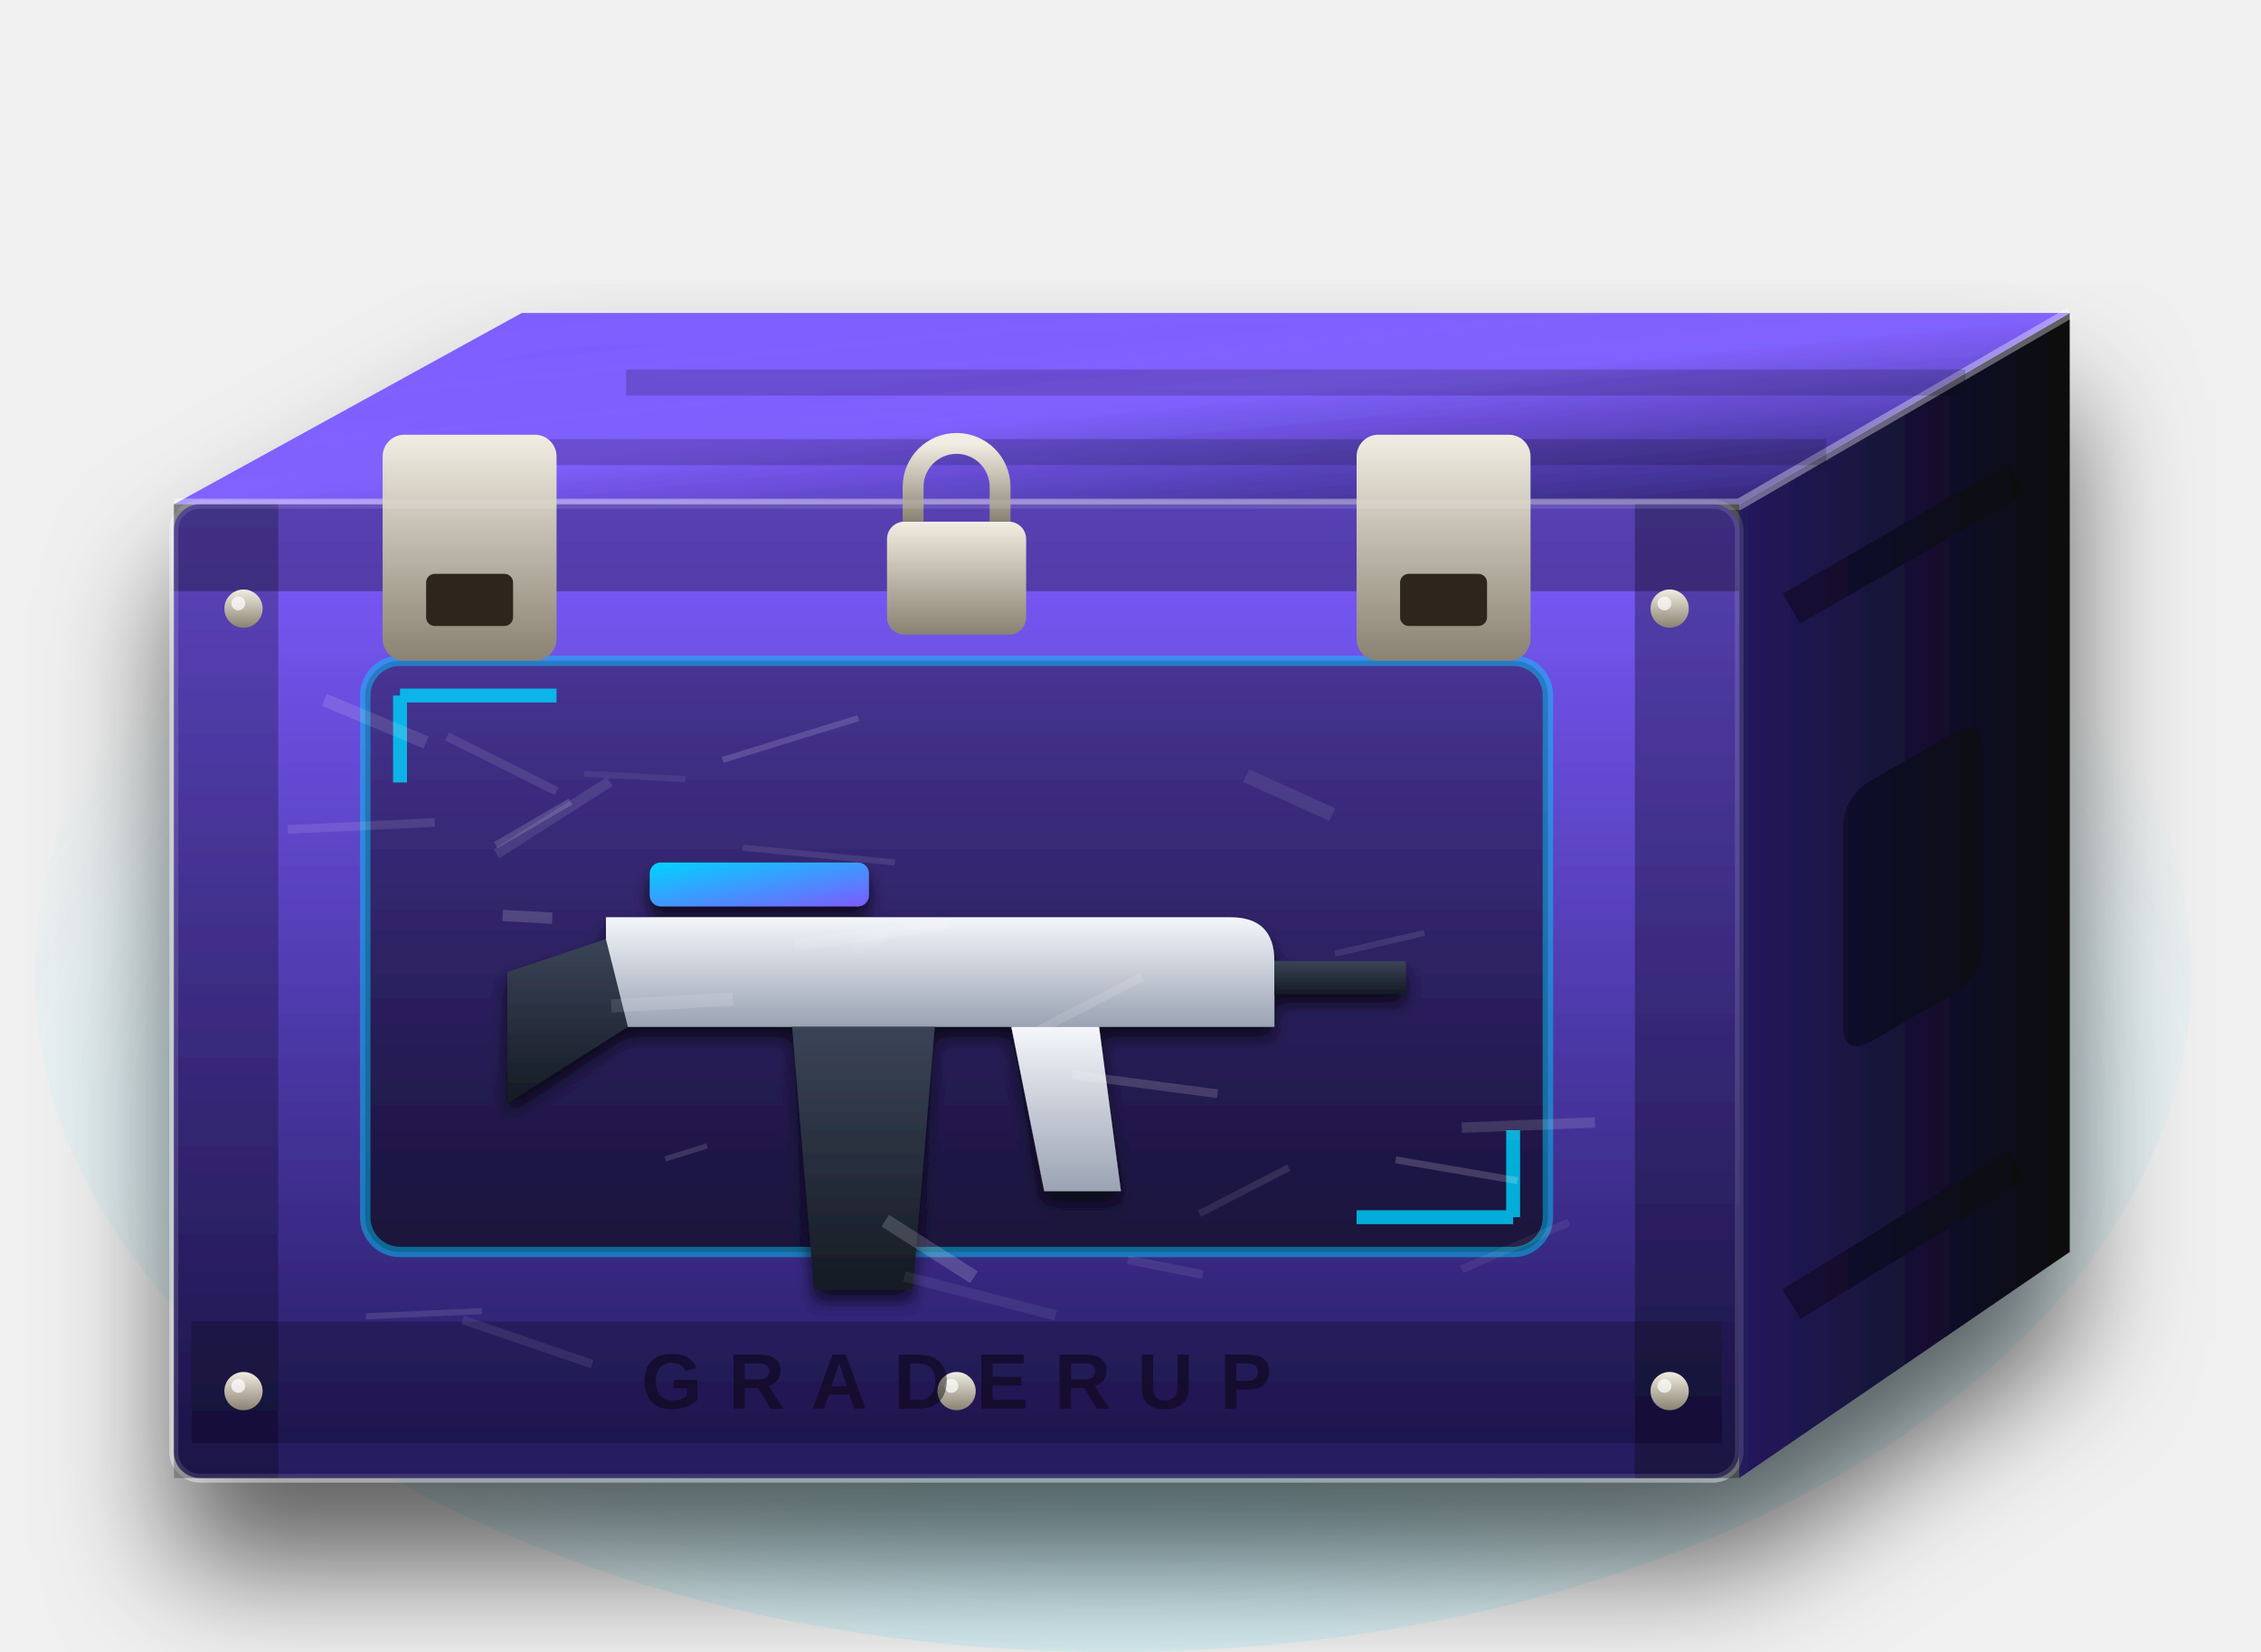
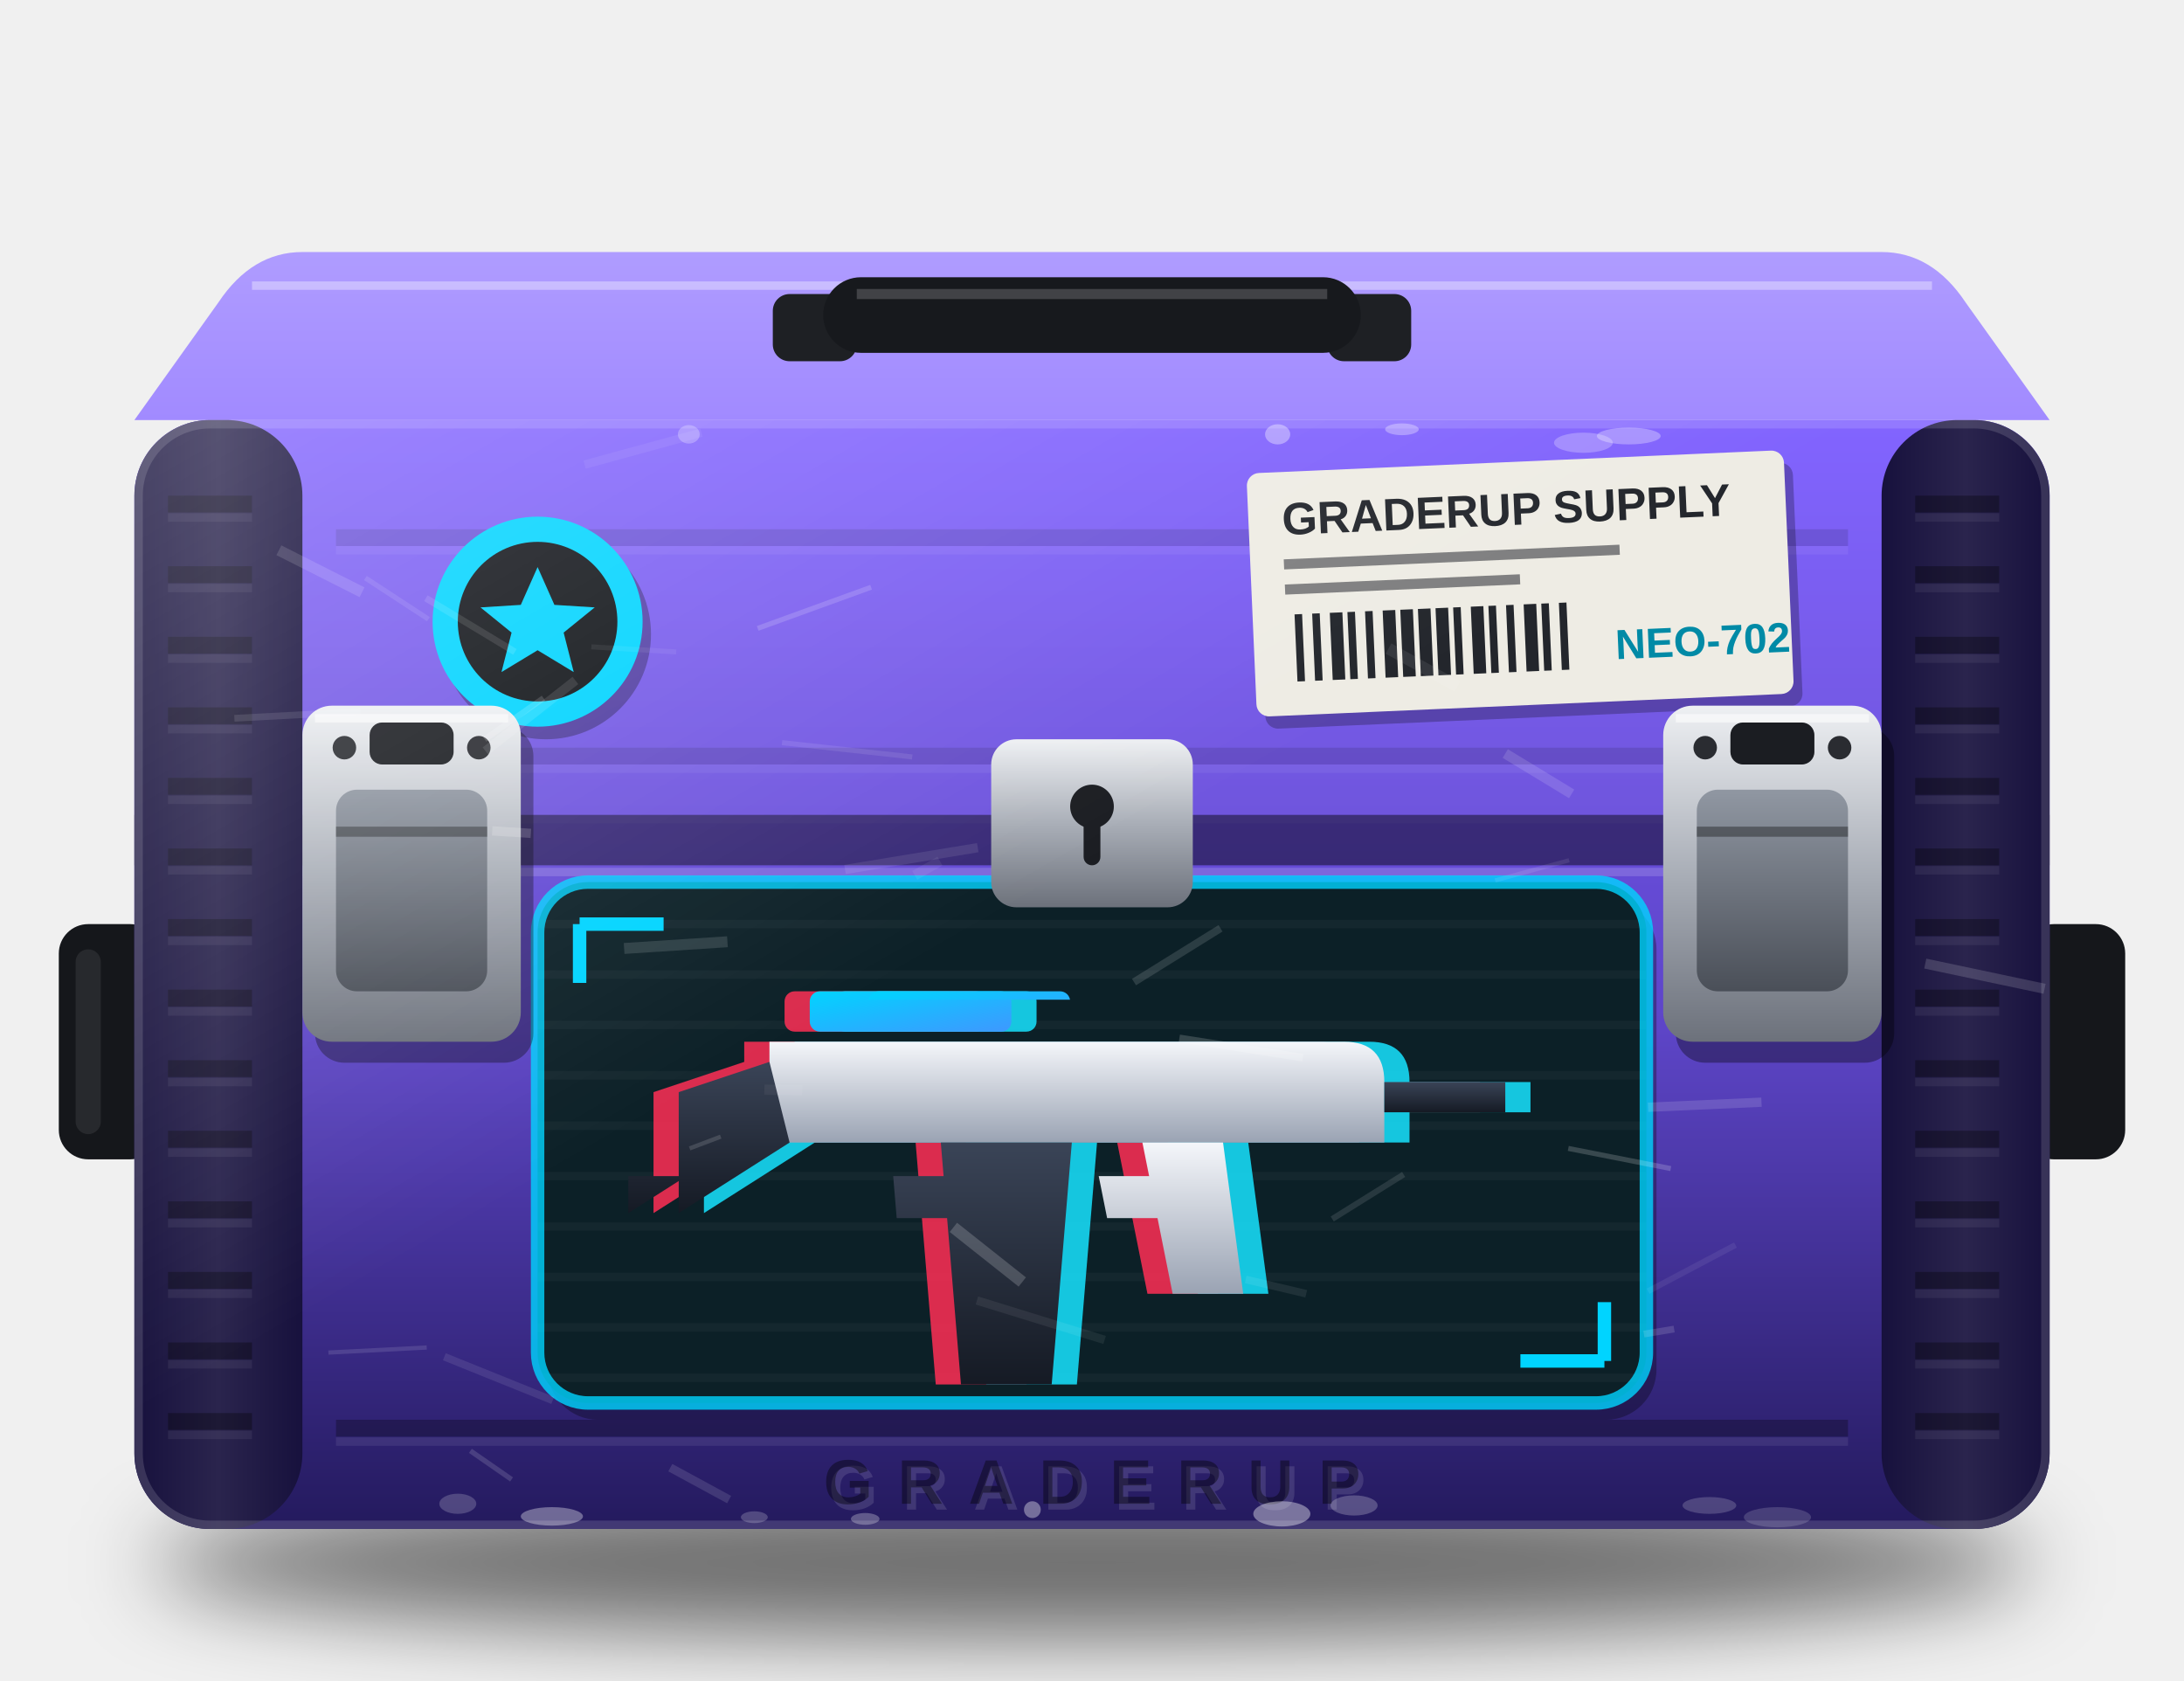
- <svg xmlns="http://www.w3.org/2000/svg" viewBox="0 0 260 190" fill="none">
+ <svg xmlns="http://www.w3.org/2000/svg" viewBox="0 0 260 200" fill="none">
  <defs>
    <linearGradient id="neof" x1="0" y1="0" x2="0" y2="1">
      <stop offset="0" stop-color="#7c5cff" />
+       <stop offset=".55" stop-color="#5d45c7" />
      <stop offset="1" stop-color="#241a5e" />
    </linearGradient>
-     <linearGradient id="neot" x1="0" y1="0" x2="1" y2="1">
-       <stop offset="0" stop-color="#7c5cff" />
-       <stop offset=".5" stop-color="#7c5cff" stop-opacity=".95" />
-       <stop offset="1" stop-color="#241a5e" />
-     </linearGradient>
-     <linearGradient id="neos" x1="0" y1="0" x2="1" y2="0">
-       <stop offset="0" stop-color="#241a5e" />
-       <stop offset="1" stop-color="#07090c" />
-     </linearGradient>
-     <linearGradient id="neom" x1="0" y1="0" x2="0" y2="1">
-       <stop offset="0" stop-color="#f1ede2" />
-       <stop offset="1" stop-color="#8a8272" />
-     </linearGradient>
-     <linearGradient id="neop" x1="0" y1="0" x2="0" y2="1">
-       <stop offset="0" stop-color="#000" stop-opacity=".35" />
-       <stop offset="1" stop-color="#000" stop-opacity=".55" />
-     </linearGradient>
-     <radialGradient id="neog" cx=".5" cy=".62" r=".55">
-       <stop offset="0" stop-color="#00d4ff" stop-opacity=".35" />
-       <stop offset="1" stop-color="#00d4ff" stop-opacity="0" />
-     </radialGradient>
+     <linearGradient id="neot" x1="0" y1="0" x2="0" y2="1">
+       <stop offset="0" stop-color="#af9cff" />
+       <stop offset="1" stop-color="#a18aff" />
+     </linearGradient>
+     <linearGradient id="neob" x1="0" y1="0" x2="1" y2="0">
+       <stop offset="0" stop-color="#17113d" />
+       <stop offset=".5" stop-color="#2a244d" />
+       <stop offset="1" stop-color="#17113d" />
+     </linearGradient>
+     <linearGradient id="neogl" x1="0" y1="0" x2="1" y2="1">
+       <stop offset="0" stop-color="#fff" stop-opacity=".22" />
+       <stop offset=".45" stop-color="#fff" stop-opacity="0" />
+     </linearGradient>
+     <linearGradient id="neomt" x1="0" y1="0" x2="0" y2="1">
+       <stop offset="0" stop-color="#eef0f3" />
+       <stop offset=".5" stop-color="#a9aeb7" />
+       <stop offset="1" stop-color="#6c717b" />
+     </linearGradient>
+     <linearGradient id="neomd" x1="0" y1="0" x2="0" y2="1">
+       <stop offset="0" stop-color="#9097a2" />
+       <stop offset="1" stop-color="#4a4f58" />
+     </linearGradient>
    <linearGradient id="m" x1="0" y1="0" x2="0" y2="1">
      <stop offset="0" stop-color="#f4f6fa" />
      <stop offset="1" stop-color="#9aa3b3" />
    </linearGradient>
    <linearGradient id="d" x1="0" y1="0" x2="0" y2="1">
      <stop offset="0" stop-color="#3a4457" />
      <stop offset="1" stop-color="#151a24" />
    </linearGradient>
    <linearGradient id="acc" x1="0" y1="0" x2="1" y2="1">
      <stop offset="0" stop-color="#00d4ff" />
-       <stop offset="1" stop-color="#7c5cff" />
-     </linearGradient>
-     <filter id="neosh" x="-10%" y="-10%" width="120%" height="140%">
-       <feDropShadow dx="0" dy="10" stdDeviation="7" flood-color="#000" flood-opacity=".6" />
+       <stop offset="1" stop-color="#3e98ff" />
+     </linearGradient>
+     <filter id="neobl" x="-20%" y="-50%" width="140%" height="200%">
+       <feGaussianBlur stdDeviation="5" />
    </filter>
-     <filter id="neows" x="-20%" y="-20%" width="140%" height="160%">
-       <feDropShadow dx="0" dy="2" stdDeviation="1.5" flood-color="#000" flood-opacity=".7" />
+     <filter id="neor" x="-10%" y="-10%" width="120%" height="120%">
+       <feFlood flood-color="#ff2d55" />
+       <feComposite in2="SourceAlpha" operator="in" />
    </filter>
+     <filter id="neoc" x="-10%" y="-10%" width="120%" height="120%">
+       <feFlood flood-color="#19e3ff" />
+       <feComposite in2="SourceAlpha" operator="in" />
+     </filter>
+     <clipPath id="neoclip">
+       <path d="M36 30 H224 Q230 30 234 36 L244 50 V173 Q244 182 235 182 H25 Q16 182 16 173 V50 L26 36 Q30 30 36 30 Z" />
+     </clipPath>
+     <clipPath id="neost">
+       <rect x="64" y="105" width="132" height="62" rx="6" />
+     </clipPath>
+     <clipPath id="neos1">
+       <rect x="0" y="112" width="260" height="7" />
+     </clipPath>
+     <clipPath id="neos2">
+       <rect x="0" y="140" width="260" height="5" />
+     </clipPath>
  </defs>
-   <ellipse cx="128" cy="112" rx="124" ry="78" fill="url(#neog)" />
-   <g filter="url(#neosh)">
-     <path d="M200 58 L238 36 V144 L200 170 Z" fill="url(#neos)" />
-     <path d="M206 70 L232 55 M206 150 L232 134" stroke="#000" stroke-opacity=".35" stroke-width="4" />
-     <rect x="212" y="90" width="16" height="30" rx="3" transform="skewY(-30) translate(0 124)" fill="#000" fill-opacity=".35" />
-     <path d="M20 58 L200 58 L238 36 L60 36 Z" fill="url(#neot)" />
-     <path d="M20 58 L200 58 L238 36" stroke="#fff" stroke-opacity=".35" stroke-width="1.3" />
-     <path d="M58 52 L210 52 M72 44 L226 44" stroke="#000" stroke-opacity=".18" stroke-width="3" />
-     <rect x="20" y="58" width="180" height="112" rx="3" fill="url(#neof)" />
-     <rect x="20" y="58" width="180" height="10" fill="#000" fill-opacity=".3" />
-     <rect x="22" y="152" width="176" height="14" fill="#000" fill-opacity=".22" />
-     <rect x="20" y="58" width="12" height="112" fill="#000" fill-opacity=".25" />
-     <rect x="188" y="58" width="12" height="112" fill="#000" fill-opacity=".3" />
-     <rect x="42" y="76" width="136" height="68" rx="4" fill="url(#neop)" stroke="#00d4ff" stroke-opacity=".45" stroke-width="1.2" />
-     <path d="M46 80 h18 M46 80 v10 M174 140 h-18 M174 140 v-10" stroke="#00d4ff" stroke-opacity=".8" stroke-width="1.6" />
-     <g transform="translate(47 74) scale(.63)" filter="url(#neows)">
+   <ellipse cx="130" cy="186" rx="112" ry="9" fill="#000" fill-opacity=".55" filter="url(#neobl)" />
+   <rect x="7" y="110" width="12" height="28" rx="3.5" fill="#15171b" />
+   <rect x="9" y="113" width="3" height="22" rx="1.5" fill="#fff" fill-opacity=".08" />
+   <rect x="241" y="110" width="12" height="28" rx="3.5" fill="#15171b" />
+   <path d="M36 30 H224 Q230 30 234 36 L244 50 H16 L26 36 Q30 30 36 30 Z" fill="url(#neot)" />
+   <path d="M30 34 H230" stroke="#fff" stroke-opacity=".35" stroke-width="1" />
+   <rect x="92" y="35" width="10" height="8" rx="2" fill="#1e2024" />
+   <rect x="158" y="35" width="10" height="8" rx="2" fill="#1e2024" />
+   <rect x="98" y="33" width="64" height="9" rx="4.5" fill="#17191d" />
+   <path d="M102 35 h56" stroke="#fff" stroke-opacity=".18" stroke-width="1.2" />
+   <rect x="16" y="50" width="228" height="132" rx="9" fill="url(#neof)" />
+   <rect x="16" y="50" width="228" height="48" rx="9" fill="#fff" fill-opacity=".05" />
+   <path d="M40 64 H220 M40 90 H220" stroke="#000" stroke-opacity=".12" stroke-width="2" />
+   <path d="M40 65.5 H220 M40 91.5 H220" stroke="#fff" stroke-opacity=".06" stroke-width="1" />
+   <rect x="16" y="97" width="228" height="6" fill="#000" fill-opacity=".45" />
+   <path d="M16 103.8 H244" stroke="#fff" stroke-opacity=".16" stroke-width="1" />
+   <path d="M40 170 H220" stroke="#000" stroke-opacity=".28" stroke-width="2" />
+   <path d="M40 171.6 H220" stroke="#fff" stroke-opacity=".08" stroke-width="1" />
+   <rect x="16" y="50" width="20" height="132" rx="9" fill="url(#neob)" />
+   <path d="M20 60 h10" stroke="#000" stroke-opacity=".32" stroke-width="2" />
+   <path d="M20 61.6 h10" stroke="#fff" stroke-opacity=".06" stroke-width="1" />
+   <path d="M20 68.4 h10" stroke="#000" stroke-opacity=".32" stroke-width="2" />
+   <path d="M20 70 h10" stroke="#fff" stroke-opacity=".06" stroke-width="1" />
+   <path d="M20 76.8 h10" stroke="#000" stroke-opacity=".32" stroke-width="2" />
+   <path d="M20 78.4 h10" stroke="#fff" stroke-opacity=".06" stroke-width="1" />
+   <path d="M20 85.2 h10" stroke="#000" stroke-opacity=".32" stroke-width="2" />
+   <path d="M20 86.8 h10" stroke="#fff" stroke-opacity=".06" stroke-width="1" />
+   <path d="M20 93.6 h10" stroke="#000" stroke-opacity=".32" stroke-width="2" />
+   <path d="M20 95.2 h10" stroke="#fff" stroke-opacity=".06" stroke-width="1" />
+   <path d="M20 102 h10" stroke="#000" stroke-opacity=".32" stroke-width="2" />
+   <path d="M20 103.6 h10" stroke="#fff" stroke-opacity=".06" stroke-width="1" />
+   <path d="M20 110.4 h10" stroke="#000" stroke-opacity=".32" stroke-width="2" />
+   <path d="M20 112 h10" stroke="#fff" stroke-opacity=".06" stroke-width="1" />
+   <path d="M20 118.8 h10" stroke="#000" stroke-opacity=".32" stroke-width="2" />
+   <path d="M20 120.4 h10" stroke="#fff" stroke-opacity=".06" stroke-width="1" />
+   <path d="M20 127.2 h10" stroke="#000" stroke-opacity=".32" stroke-width="2" />
+   <path d="M20 128.8 h10" stroke="#fff" stroke-opacity=".06" stroke-width="1" />
+   <path d="M20 135.6 h10" stroke="#000" stroke-opacity=".32" stroke-width="2" />
+   <path d="M20 137.2 h10" stroke="#fff" stroke-opacity=".06" stroke-width="1" />
+   <path d="M20 144 h10" stroke="#000" stroke-opacity=".32" stroke-width="2" />
+   <path d="M20 145.6 h10" stroke="#fff" stroke-opacity=".06" stroke-width="1" />
+   <path d="M20 152.4 h10" stroke="#000" stroke-opacity=".32" stroke-width="2" />
+   <path d="M20 154 h10" stroke="#fff" stroke-opacity=".06" stroke-width="1" />
+   <path d="M20 160.8 h10" stroke="#000" stroke-opacity=".32" stroke-width="2" />
+   <path d="M20 162.4 h10" stroke="#fff" stroke-opacity=".06" stroke-width="1" />
+   <path d="M20 169.2 h10" stroke="#000" stroke-opacity=".32" stroke-width="2" />
+   <path d="M20 170.8 h10" stroke="#fff" stroke-opacity=".06" stroke-width="1" />
+   <rect x="224" y="50" width="20" height="132" rx="9" fill="url(#neob)" />
+   <path d="M228 60 h10" stroke="#000" stroke-opacity=".32" stroke-width="2" />
+   <path d="M228 61.6 h10" stroke="#fff" stroke-opacity=".06" stroke-width="1" />
+   <path d="M228 68.4 h10" stroke="#000" stroke-opacity=".32" stroke-width="2" />
+   <path d="M228 70 h10" stroke="#fff" stroke-opacity=".06" stroke-width="1" />
+   <path d="M228 76.8 h10" stroke="#000" stroke-opacity=".32" stroke-width="2" />
+   <path d="M228 78.4 h10" stroke="#fff" stroke-opacity=".06" stroke-width="1" />
+   <path d="M228 85.2 h10" stroke="#000" stroke-opacity=".32" stroke-width="2" />
+   <path d="M228 86.8 h10" stroke="#fff" stroke-opacity=".06" stroke-width="1" />
+   <path d="M228 93.6 h10" stroke="#000" stroke-opacity=".32" stroke-width="2" />
+   <path d="M228 95.2 h10" stroke="#fff" stroke-opacity=".06" stroke-width="1" />
+   <path d="M228 102 h10" stroke="#000" stroke-opacity=".32" stroke-width="2" />
+   <path d="M228 103.6 h10" stroke="#fff" stroke-opacity=".06" stroke-width="1" />
+   <path d="M228 110.4 h10" stroke="#000" stroke-opacity=".32" stroke-width="2" />
+   <path d="M228 112 h10" stroke="#fff" stroke-opacity=".06" stroke-width="1" />
+   <path d="M228 118.8 h10" stroke="#000" stroke-opacity=".32" stroke-width="2" />
+   <path d="M228 120.4 h10" stroke="#fff" stroke-opacity=".06" stroke-width="1" />
+   <path d="M228 127.2 h10" stroke="#000" stroke-opacity=".32" stroke-width="2" />
+   <path d="M228 128.8 h10" stroke="#fff" stroke-opacity=".06" stroke-width="1" />
+   <path d="M228 135.6 h10" stroke="#000" stroke-opacity=".32" stroke-width="2" />
+   <path d="M228 137.2 h10" stroke="#fff" stroke-opacity=".06" stroke-width="1" />
+   <path d="M228 144 h10" stroke="#000" stroke-opacity=".32" stroke-width="2" />
+   <path d="M228 145.6 h10" stroke="#fff" stroke-opacity=".06" stroke-width="1" />
+   <path d="M228 152.4 h10" stroke="#000" stroke-opacity=".32" stroke-width="2" />
+   <path d="M228 154 h10" stroke="#fff" stroke-opacity=".06" stroke-width="1" />
+   <path d="M228 160.8 h10" stroke="#000" stroke-opacity=".32" stroke-width="2" />
+   <path d="M228 162.4 h10" stroke="#fff" stroke-opacity=".06" stroke-width="1" />
+   <path d="M228 169.2 h10" stroke="#000" stroke-opacity=".32" stroke-width="2" />
+   <path d="M228 170.8 h10" stroke="#fff" stroke-opacity=".06" stroke-width="1" />
+   <g transform="rotate(-2.5 180 70)">
+     <rect x="149" y="55" width="64" height="29" rx="1.5" fill="#000" fill-opacity=".25" transform="translate(1 1.5)" />
+     <rect x="149" y="55" width="64" height="29" rx="1.5" fill="#eeece4" />
+     <text x="153" y="62.5" font-family="Arial, sans-serif" font-weight="700" font-size="5.4" fill="#23262c">GRADERUP SUPPLY</text>
+     <path d="M153 66 h40 M153 69 h28" stroke="#23262c" stroke-opacity=".55" stroke-width="1.2" />
+     <rect x="154" y="72" width="0.9" height="8" fill="#23262c" />
+     <rect x="156.1" y="72" width="0.9" height="8" fill="#23262c" />
+     <rect x="158.2" y="72" width="1.5" height="8" fill="#23262c" />
+     <rect x="160.3" y="72" width="0.9" height="8" fill="#23262c" />
+     <rect x="162.4" y="72" width="0.9" height="8" fill="#23262c" />
+     <rect x="164.5" y="72" width="1.5" height="8" fill="#23262c" />
+     <rect x="166.6" y="72" width="1.5" height="8" fill="#23262c" />
+     <rect x="168.7" y="72" width="1.5" height="8" fill="#23262c" />
+     <rect x="170.8" y="72" width="1.5" height="8" fill="#23262c" />
+     <rect x="172.9" y="72" width="0.9" height="8" fill="#23262c" />
+     <rect x="175" y="72" width="1.5" height="8" fill="#23262c" />
+     <rect x="177.1" y="72" width="0.9" height="8" fill="#23262c" />
+     <rect x="179.2" y="72" width="0.9" height="8" fill="#23262c" />
+     <rect x="181.3" y="72" width="1.5" height="8" fill="#23262c" />
+     <rect x="183.4" y="72" width="0.9" height="8" fill="#23262c" />
+     <rect x="185.5" y="72" width="0.9" height="8" fill="#23262c" />
+     <text x="192" y="79" font-family="Arial, sans-serif" font-weight="700" font-size="5" fill="#008aa6">NEO-702</text>
+   </g>
+   <circle cx="64" cy="74" r="12.5" fill="#000" fill-opacity=".3" transform="translate(1 1.5)" />
+   <circle cx="64" cy="74" r="12.5" fill="#00d4ff" />
+   <circle cx="64" cy="74" r="9.5" fill="#101318" />
+   <path d="M64 67.5 L66 72 L70.8 72.3 L67.1 75.3 L68.3 80 L64 77.4 L59.7 80 L60.9 75.3 L57.2 72.3 L62 72 Z" fill="#00d4ff" />
+   <rect x="64" y="105" width="132" height="62" rx="6" fill="#000" fill-opacity=".3" transform="translate(1.2 2)" />
+   <rect x="64" y="105" width="132" height="62" rx="6" fill="#0d1015" />
+   <g clip-path="url(#neost)">
+     <rect x="64" y="105" width="132" height="62" fill="#00d4ff" fill-opacity=".08" />
+     <path d="M64 110 H196" stroke="#fff" stroke-opacity=".035" />
+     <path d="M64 116 H196" stroke="#fff" stroke-opacity=".035" />
+     <path d="M64 122 H196" stroke="#fff" stroke-opacity=".035" />
+     <path d="M64 128 H196" stroke="#fff" stroke-opacity=".035" />
+     <path d="M64 134 H196" stroke="#fff" stroke-opacity=".035" />
+     <path d="M64 140 H196" stroke="#fff" stroke-opacity=".035" />
+     <path d="M64 146 H196" stroke="#fff" stroke-opacity=".035" />
+     <path d="M64 152 H196" stroke="#fff" stroke-opacity=".035" />
+     <path d="M64 158 H196" stroke="#fff" stroke-opacity=".035" />
+     <path d="M64 164 H196" stroke="#fff" stroke-opacity=".035" />
+     <g transform="translate(-3 0)" opacity=".85">
+       <g transform="translate(70 94) scale(.6)" filter="url(#neor)">
+         <path d="M36 50 H150 Q158 50 158 58 V70 H36 Z" fill="url(#m)" />
+         <path d="M158 58 H182 V64 H158 Z" fill="url(#d)" />
+         <path d="M70 70 H96 L92 118 H74 Z" fill="url(#d)" />
+         <path d="M110 70 H126 L130 100 H116 Z" fill="url(#m)" />
+         <path d="M36 54 L18 60 V84 L40 70 Z" fill="url(#d)" />
+         <rect x="44" y="40" width="40" height="8" rx="2" fill="url(#acc)" />
+       </g>
+     </g>
+     <g transform="translate(3 0)" opacity=".85">
+       <g transform="translate(70 94) scale(.6)" filter="url(#neoc)">
+         <path d="M36 50 H150 Q158 50 158 58 V70 H36 Z" fill="url(#m)" />
+         <path d="M158 58 H182 V64 H158 Z" fill="url(#d)" />
+         <path d="M70 70 H96 L92 118 H74 Z" fill="url(#d)" />
+         <path d="M110 70 H126 L130 100 H116 Z" fill="url(#m)" />
+         <path d="M36 54 L18 60 V84 L40 70 Z" fill="url(#d)" />
+         <rect x="44" y="40" width="40" height="8" rx="2" fill="url(#acc)" />
+       </g>
+     </g>
+     <g transform="translate(70 94) scale(.6)">
      <path d="M36 50 H150 Q158 50 158 58 V70 H36 Z" fill="url(#m)" />
      <path d="M158 58 H182 V64 H158 Z" fill="url(#d)" />
      <path d="M70 70 H96 L92 118 H74 Z" fill="url(#d)" />
      <path d="M110 70 H126 L130 100 H116 Z" fill="url(#m)" />
      <path d="M36 54 L18 60 V84 L40 70 Z" fill="url(#d)" />
      <rect x="44" y="40" width="40" height="8" rx="2" fill="url(#acc)" />
    </g>
-     <path d="M53.2 151.8 l14.9 5.1" stroke="#fff" stroke-opacity="0.08" stroke-width="1.0" />
-     <path d="M57.1 98.2 l13.0 -8.3" stroke="#fff" stroke-opacity="0.10" stroke-width="1.2" />
-     <path d="M119.0 118.7 l12.3 -6.3" stroke="#fff" stroke-opacity="0.12" stroke-width="1.0" />
-     <path d="M70.3 115.7 l14.0 -0.8" stroke="#fff" stroke-opacity="0.12" stroke-width="1.5" />
-     <path d="M67.2 89.0 l11.6 0.6" stroke="#fff" stroke-opacity="0.07" stroke-width="0.7" />
-     <path d="M37.3 80.5 l11.7 4.9" stroke="#fff" stroke-opacity="0.12" stroke-width="1.5" />
-     <path d="M168.1 129.7 l15.3 -0.6" stroke="#fff" stroke-opacity="0.13" stroke-width="1.2" />
-     <path d="M83.1 87.4 l15.6 -4.8" stroke="#fff" stroke-opacity="0.15" stroke-width="0.7" />
-     <path d="M42.1 151.4 l13.3 -0.6" stroke="#fff" stroke-opacity="0.11" stroke-width="0.7" />
-     <path d="M85.4 97.5 l17.5 1.7" stroke="#fff" stroke-opacity="0.09" stroke-width="0.7" />
-     <path d="M123.3 123.6 l16.7 2.2" stroke="#fff" stroke-opacity="0.16" stroke-width="1.0" />
-     <path d="M153.5 109.7 l10.3 -2.4" stroke="#fff" stroke-opacity="0.09" stroke-width="0.7" />
-     <path d="M57.8 105.3 l5.7 0.3" stroke="#fff" stroke-opacity="0.16" stroke-width="1.3" />
-     <path d="M33.1 95.4 l16.9 -0.8" stroke="#fff" stroke-opacity="0.11" stroke-width="1.0" />
-     <path d="M168.1 146.0 l12.3 -5.4" stroke="#fff" stroke-opacity="0.07" stroke-width="0.9" />
-     <path d="M98.1 109.3 l4.0 -2.0" stroke="#fff" stroke-opacity="0.06" stroke-width="1.4" />
-     <path d="M129.7 144.9 l8.6 1.7" stroke="#fff" stroke-opacity="0.08" stroke-width="1.0" />
-     <path d="M91.4 108.7 l17.8 -2.5" stroke="#fff" stroke-opacity="0.09" stroke-width="1.3" />
-     <path d="M143.3 89.2 l9.9 4.5" stroke="#fff" stroke-opacity="0.08" stroke-width="1.6" />
-     <path d="M51.4 84.7 l12.6 6.3" stroke="#fff" stroke-opacity="0.10" stroke-width="1.0" />
-     <path d="M76.5 133.3 l4.8 -1.5" stroke="#fff" stroke-opacity="0.13" stroke-width="0.6" />
-     <path d="M160.5 133.4 l14.0 2.4" stroke="#fff" stroke-opacity="0.17" stroke-width="0.8" />
-     <path d="M104.0 146.8 l17.4 4.5" stroke="#fff" stroke-opacity="0.07" stroke-width="1.2" />
-     <path d="M57.0 97.2 l8.6 -5.0" stroke="#fff" stroke-opacity="0.15" stroke-width="0.8" />
-     <path d="M137.9 139.6 l10.3 -5.3" stroke="#fff" stroke-opacity="0.10" stroke-width="0.8" />
-     <path d="M101.8 140.4 l10.2 6.5" stroke="#fff" stroke-opacity="0.17" stroke-width="1.6" />
-     <circle cx="28" cy="70" r="2.2" fill="url(#neom)" />
-     <circle cx="27.4" cy="69.4" r="0.8" fill="#fff" fill-opacity=".7" />
-     <circle cx="192" cy="70" r="2.2" fill="url(#neom)" />
-     <circle cx="191.4" cy="69.4" r="0.8" fill="#fff" fill-opacity=".7" />
-     <circle cx="28" cy="160" r="2.2" fill="url(#neom)" />
-     <circle cx="27.4" cy="159.4" r="0.8" fill="#fff" fill-opacity=".7" />
-     <circle cx="192" cy="160" r="2.2" fill="url(#neom)" />
-     <circle cx="191.4" cy="159.4" r="0.8" fill="#fff" fill-opacity=".7" />
-     <circle cx="110" cy="70" r="2.2" fill="url(#neom)" />
-     <circle cx="109.4" cy="69.4" r="0.8" fill="#fff" fill-opacity=".7" />
-     <circle cx="110" cy="160" r="2.2" fill="url(#neom)" />
-     <circle cx="109.4" cy="159.4" r="0.8" fill="#fff" fill-opacity=".7" />
-     <rect x="44" y="50" width="20" height="26" rx="2.5" fill="url(#neom)" />
-     <rect x="49" y="66" width="10" height="6" rx="1" fill="#2e281c" />
-     <rect x="156" y="50" width="20" height="26" rx="2.5" fill="url(#neom)" />
-     <rect x="161" y="66" width="10" height="6" rx="1" fill="#2e281c" />
-     <rect x="102" y="60" width="16" height="13" rx="2" fill="url(#neom)" />
-     <path d="M105 60 v-4 a5 5 0 0 1 10 0 v4" stroke="url(#neom)" stroke-width="2.4" fill="none" />
-     <text x="110" y="162" opacity="1" text-anchor="middle" font-family="Arial Black, Arial, sans-serif" font-weight="900" font-size="9" letter-spacing="3" fill="#000" fill-opacity=".45">GRADERUP</text>
-     <rect x="20" y="58" width="180" height="112" rx="3" stroke="#fff" stroke-opacity=".12" />
+     <g clip-path="url(#neos1)" transform="translate(7 0)">
+       <g transform="translate(70 94) scale(.6)">
+         <path d="M36 50 H150 Q158 50 158 58 V70 H36 Z" fill="url(#m)" />
+         <path d="M158 58 H182 V64 H158 Z" fill="url(#d)" />
+         <path d="M70 70 H96 L92 118 H74 Z" fill="url(#d)" />
+         <path d="M110 70 H126 L130 100 H116 Z" fill="url(#m)" />
+         <path d="M36 54 L18 60 V84 L40 70 Z" fill="url(#d)" />
+         <rect x="44" y="40" width="40" height="8" rx="2" fill="url(#acc)" />
+       </g>
+     </g>
+     <g clip-path="url(#neos2)" transform="translate(-6 0)">
+       <g transform="translate(70 94) scale(.6)">
+         <path d="M36 50 H150 Q158 50 158 58 V70 H36 Z" fill="url(#m)" />
+         <path d="M158 58 H182 V64 H158 Z" fill="url(#d)" />
+         <path d="M70 70 H96 L92 118 H74 Z" fill="url(#d)" />
+         <path d="M110 70 H126 L130 100 H116 Z" fill="url(#m)" />
+         <path d="M36 54 L18 60 V84 L40 70 Z" fill="url(#d)" />
+         <rect x="44" y="40" width="40" height="8" rx="2" fill="url(#acc)" />
+       </g>
+     </g>
  </g>
+   <rect x="64" y="105" width="132" height="62" rx="6" stroke="#00d4ff" stroke-opacity=".8" stroke-width="1.6" />
+   <path d="M69 110 h10 M69 110 v7 M191 162 h-10 M191 162 v-7" stroke="#00d4ff" stroke-width="1.6" />
+   <rect x="36" y="84" width="26" height="40" rx="3.5" fill="#000" fill-opacity=".35" transform="translate(1.5 2.5)" />
+   <rect x="36" y="84" width="26" height="40" rx="3.5" fill="url(#neomt)" />
+   <rect x="40" y="94" width="18" height="24" rx="2.5" fill="url(#neomd)" />
+   <path d="M40 99 h18" stroke="#000" stroke-opacity=".35" stroke-width="1.2" />
+   <rect x="44" y="86" width="10" height="5" rx="1.5" fill="#1b1d22" />
+   <circle cx="41" cy="89" r="1.4" fill="#2a2c31" />
+   <circle cx="57" cy="89" r="1.4" fill="#2a2c31" />
+   <path d="M37.5 85.5 h23" stroke="#fff" stroke-opacity=".55" stroke-width="1" />
+   <rect x="198" y="84" width="26" height="40" rx="3.5" fill="#000" fill-opacity=".35" transform="translate(1.5 2.5)" />
+   <rect x="198" y="84" width="26" height="40" rx="3.5" fill="url(#neomt)" />
+   <rect x="202" y="94" width="18" height="24" rx="2.5" fill="url(#neomd)" />
+   <path d="M202 99 h18" stroke="#000" stroke-opacity=".35" stroke-width="1.2" />
+   <rect x="206" y="86" width="10" height="5" rx="1.5" fill="#1b1d22" />
+   <circle cx="203" cy="89" r="1.4" fill="#2a2c31" />
+   <circle cx="219" cy="89" r="1.4" fill="#2a2c31" />
+   <path d="M199.5 85.5 h23" stroke="#fff" stroke-opacity=".55" stroke-width="1" />
+   <rect x="118" y="88" width="24" height="20" rx="3" fill="url(#neomt)" />
+   <circle cx="130" cy="96" r="2.6" fill="#1b1d22" />
+   <rect x="129" y="97" width="2" height="6" rx="1" fill="#1b1d22" />
+   <text x="130.6" y="179.7" text-anchor="middle" font-family="Arial Black, Arial, sans-serif" font-weight="900" font-size="7.5" letter-spacing="3" fill="#fff" fill-opacity=".12">GRADERUP</text>
+   <text x="130" y="179" text-anchor="middle" font-family="Arial Black, Arial, sans-serif" font-weight="900" font-size="7.5" letter-spacing="3" fill="#000" fill-opacity=".4">GRADERUP</text>
+   <g clip-path="url(#neoclip)">
+     <path d="M52.9 161.5 l12.9 5.2" stroke="#fff" stroke-opacity="0.09" stroke-width="0.9" />
+     <path d="M57.8 89.4 l10.7 -8.4" stroke="#fff" stroke-opacity="0.11" stroke-width="1.1" />
+     <path d="M135.0 116.9 l10.3 -6.4" stroke="#fff" stroke-opacity="0.13" stroke-width="0.9" />
+     <path d="M74.3 112.9 l12.3 -0.8" stroke="#fff" stroke-opacity="0.13" stroke-width="1.3" />
+     <path d="M70.4 77.0 l10.1 0.6" stroke="#fff" stroke-opacity="0.07" stroke-width="0.6" />
+     <path d="M33.2 65.5 l9.9 5.0" stroke="#fff" stroke-opacity="0.13" stroke-width="1.3" />
+     <path d="M196.2 131.8 l13.5 -0.6" stroke="#fff" stroke-opacity="0.14" stroke-width="1.1" />
+     <path d="M90.2 74.8 l13.5 -4.9" stroke="#fff" stroke-opacity="0.16" stroke-width="0.6" />
+     <path d="M39.1 161.0 l11.7 -0.6" stroke="#fff" stroke-opacity="0.12" stroke-width="0.5" />
+     <path d="M93.1 88.4 l15.5 1.7" stroke="#fff" stroke-opacity="0.09" stroke-width="0.6" />
+     <path d="M140.4 123.6 l14.7 2.3" stroke="#fff" stroke-opacity="0.17" stroke-width="0.9" />
+     <path d="M178.0 104.8 l8.8 -2.4" stroke="#fff" stroke-opacity="0.09" stroke-width="0.5" />
+     <path d="M58.6 98.9 l4.6 0.3" stroke="#fff" stroke-opacity="0.17" stroke-width="1.1" />
+     <path d="M27.9 85.5 l15.0 -0.8" stroke="#fff" stroke-opacity="0.11" stroke-width="0.8" />
+     <path d="M196.2 153.7 l10.4 -5.5" stroke="#fff" stroke-opacity="0.07" stroke-width="0.7" />
+     <path d="M108.9 104.2 l3.0 -1.7" stroke="#fff" stroke-opacity="0.07" stroke-width="1.2" />
+     <path d="M148.3 152.3 l7.2 1.7" stroke="#fff" stroke-opacity="0.08" stroke-width="0.9" />
+     <path d="M100.6 103.5 l15.8 -2.6" stroke="#fff" stroke-opacity="0.09" stroke-width="1.1" />
+     <path d="M165.3 77.2 l8.2 4.5" stroke="#fff" stroke-opacity="0.08" stroke-width="1.4" />
+     <path d="M50.7 71.2 l10.6 6.4" stroke="#fff" stroke-opacity="0.11" stroke-width="0.8" />
+     <path d="M82.1 136.7 l3.7 -1.4" stroke="#fff" stroke-opacity="0.14" stroke-width="0.5" />
+     <path d="M186.7 136.7 l12.2 2.4" stroke="#fff" stroke-opacity="0.18" stroke-width="0.6" />
+     <path d="M116.3 154.8 l15.2 4.7" stroke="#fff" stroke-opacity="0.07" stroke-width="1.0" />
+     <path d="M57.7 88.0 l7.0 -4.9" stroke="#fff" stroke-opacity="0.16" stroke-width="0.7" />
+     <path d="M158.6 145.1 l8.5 -5.3" stroke="#fff" stroke-opacity="0.11" stroke-width="0.7" />
+     <path d="M113.5 146.1 l8.2 6.5" stroke="#fff" stroke-opacity="0.18" stroke-width="1.4" />
+     <path d="M69.6 55.3 l13.9 -3.8" stroke="#fff" stroke-opacity="0.07" stroke-width="1.0" />
+     <path d="M229.2 114.7 l14.2 3.0" stroke="#fff" stroke-opacity="0.15" stroke-width="1.2" />
+     <path d="M56.0 172.7 l4.9 3.4" stroke="#fff" stroke-opacity="0.14" stroke-width="0.6" />
+     <path d="M79.8 174.7 l7.0 3.8" stroke="#fff" stroke-opacity="0.12" stroke-width="1.0" />
+     <path d="M179.2 89.7 l7.9 4.8" stroke="#fff" stroke-opacity="0.13" stroke-width="1.2" />
+     <path d="M91.0 129.7 l4.5 0.1" stroke="#fff" stroke-opacity="0.05" stroke-width="1.2" />
+     <path d="M43.5 68.8 l7.5 4.9" stroke="#fff" stroke-opacity="0.10" stroke-width="0.6" />
+     <path d="M195.7 158.8 l3.6 -0.6" stroke="#fff" stroke-opacity="0.14" stroke-width="0.8" />
+     <ellipse cx="65.7" cy="180.5" rx="3.7" ry="1.1" fill="#fff" fill-opacity="0.34" />
+     <ellipse cx="161.2" cy="179.2" rx="2.8" ry="1.2" fill="#fff" fill-opacity="0.23" />
+     <ellipse cx="54.5" cy="179.0" rx="2.2" ry="1.2" fill="#fff" fill-opacity="0.19" />
+     <ellipse cx="166.9" cy="51.1" rx="2.0" ry="0.7" fill="#fff" fill-opacity="0.31" />
+     <ellipse cx="188.5" cy="52.7" rx="3.5" ry="1.2" fill="#fff" fill-opacity="0.25" />
+     <ellipse cx="89.8" cy="180.6" rx="1.6" ry="0.7" fill="#fff" fill-opacity="0.20" />
+     <ellipse cx="211.6" cy="180.6" rx="4.0" ry="1.2" fill="#fff" fill-opacity="0.16" />
+     <ellipse cx="152.6" cy="180.2" rx="3.4" ry="1.5" fill="#fff" fill-opacity="0.39" />
+     <ellipse cx="122.9" cy="179.7" rx="1.0" ry="1.0" fill="#fff" fill-opacity="0.37" />
+     <ellipse cx="152.1" cy="51.7" rx="1.5" ry="1.2" fill="#fff" fill-opacity="0.36" />
+     <ellipse cx="203.5" cy="179.2" rx="3.2" ry="1.0" fill="#fff" fill-opacity="0.18" />
+     <ellipse cx="103.0" cy="180.8" rx="1.7" ry="0.7" fill="#fff" fill-opacity="0.27" />
+     <ellipse cx="82.0" cy="51.7" rx="1.3" ry="1.1" fill="#fff" fill-opacity="0.26" />
+     <ellipse cx="193.9" cy="51.9" rx="3.8" ry="1.0" fill="#fff" fill-opacity="0.30" />
+   </g>
+   <rect x="16" y="50" width="228" height="132" rx="9" fill="url(#neogl)" />
+   <rect x="16.5" y="50.5" width="227" height="131" rx="8.5" stroke="#fff" stroke-opacity=".14" />
</svg>
